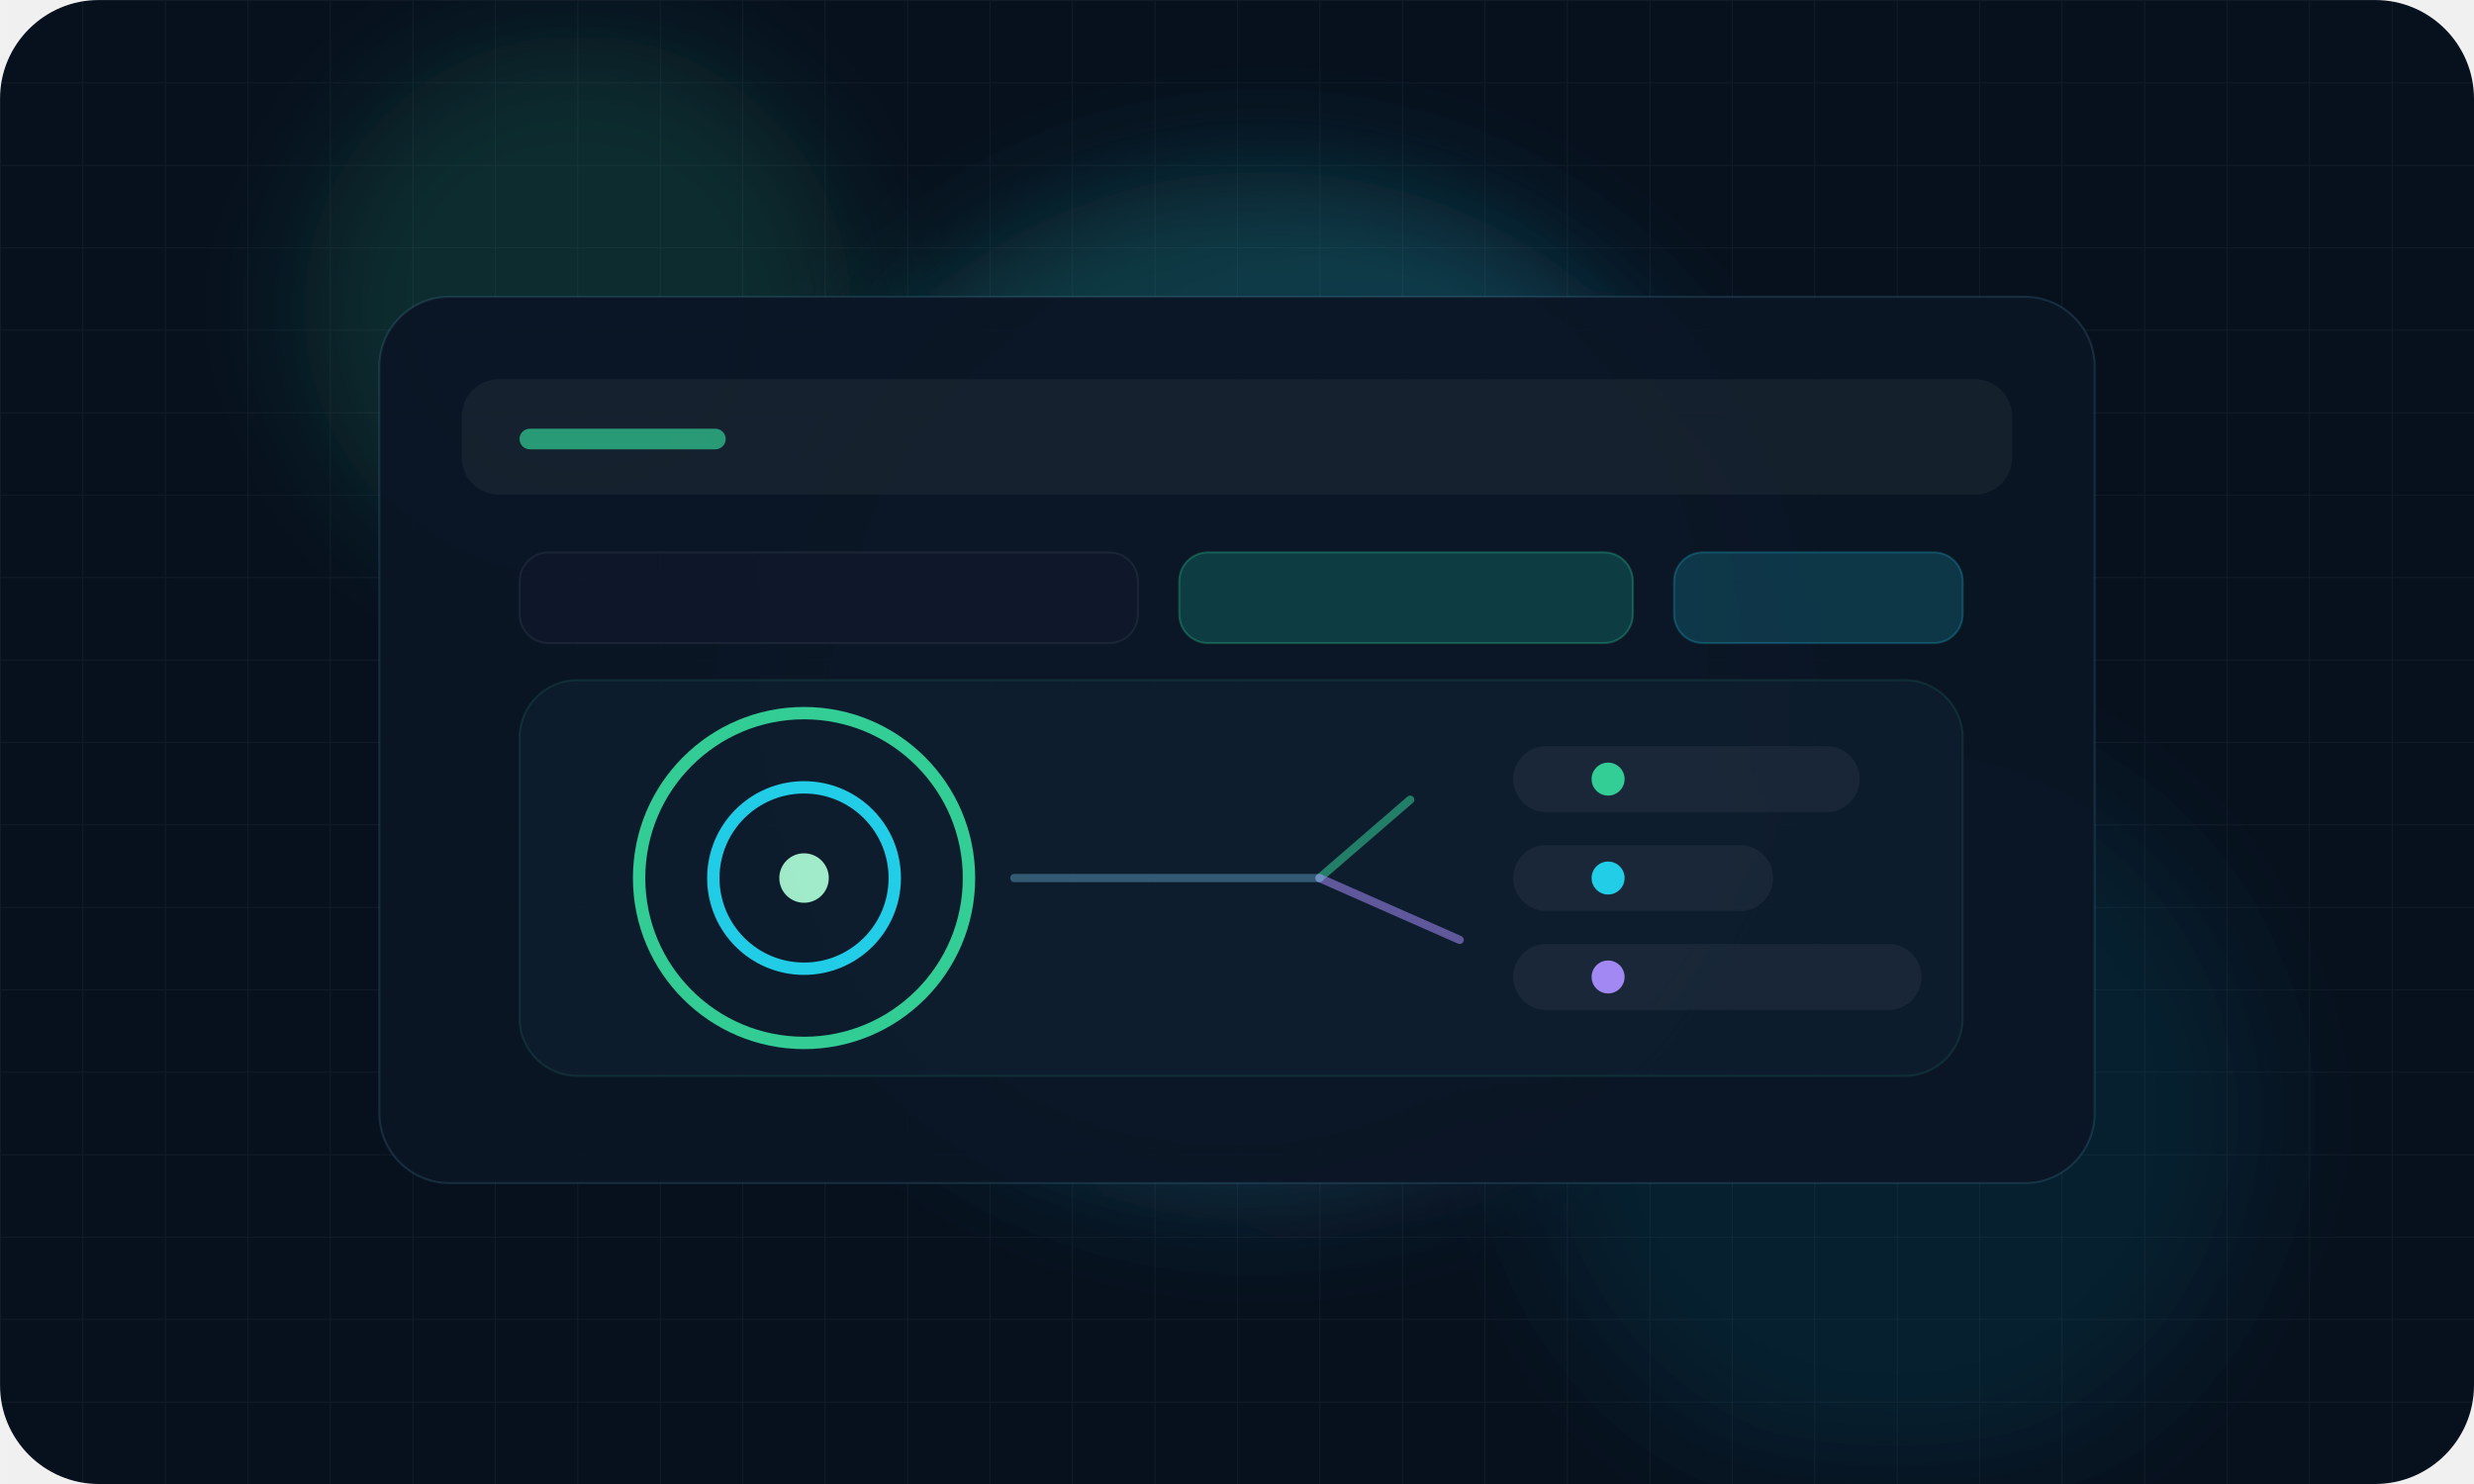
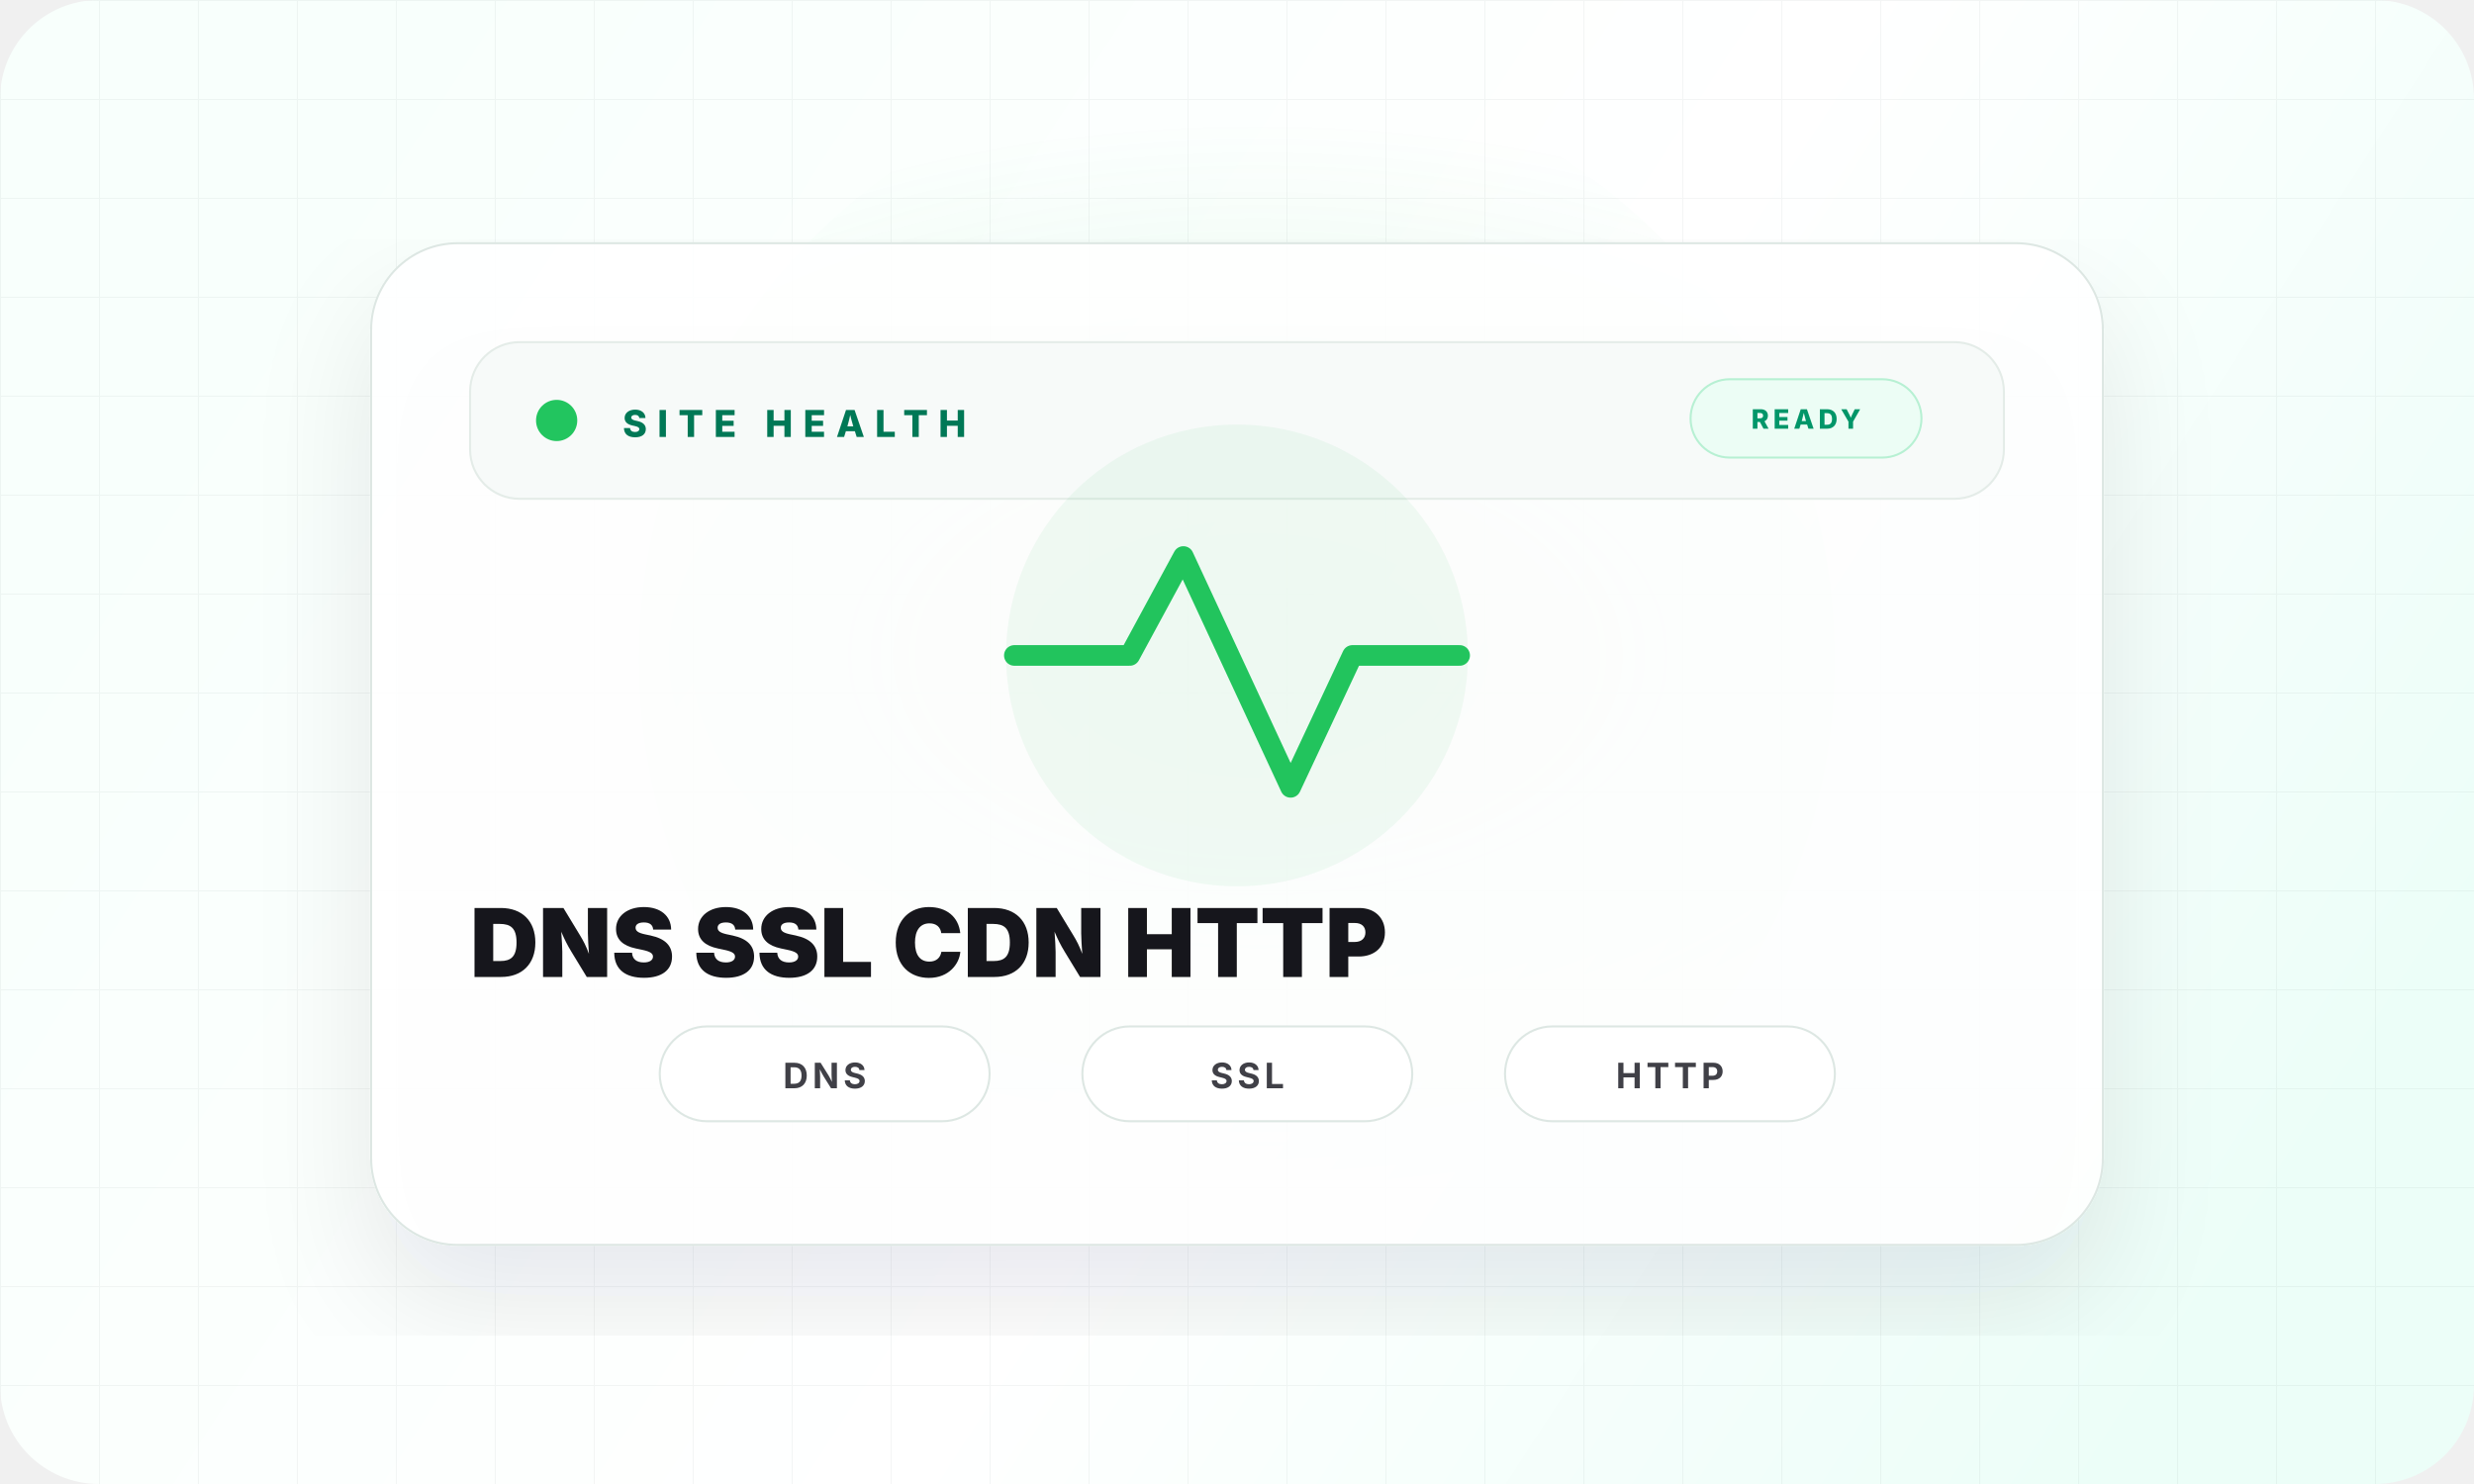
<svg xmlns="http://www.w3.org/2000/svg" width="1200" height="720" viewBox="0 0 1200 720" fill="none">
-   <rect width="1200" height="720" rx="48" fill="#07111E" />
  <defs>
-     <linearGradient id="g1" x1="160" y1="120" x2="1020" y2="620" gradientUnits="userSpaceOnUse">
-       <stop stop-color="#34D399" stop-opacity="0.18" />
-       <stop offset="0.5" stop-color="#22D3EE" stop-opacity="0.22" />
-       <stop offset="1" stop-color="#A78BFA" stop-opacity="0.10" />
+     <linearGradient id="bg" x1="150" y1="70" x2="1060" y2="660" gradientUnits="userSpaceOnUse">
+       <stop stop-color="#F8FFFC" />
+       <stop offset="0.55" stop-color="#FFFFFF" />
+       <stop offset="1" stop-color="#ECFEF8" />
    </linearGradient>
-     <filter id="blur" x="-20%" y="-20%" width="140%" height="140%">
-       <feGaussianBlur stdDeviation="26" />
+     <radialGradient id="halo" cx="0" cy="0" r="1" gradientUnits="userSpaceOnUse" gradientTransform="translate(610 318) rotate(90) scale(260 440)">
+       <stop stop-color="#22C55E" stop-opacity="0.16" />
+       <stop offset="1" stop-color="#22C55E" stop-opacity="0" />
+     </radialGradient>
+     <pattern id="grid" width="48" height="48" patternUnits="userSpaceOnUse">
+       <path d="M48 0H0V48" fill="none" stroke="#0F172A" stroke-opacity="0.045" stroke-width="1" />
+     </pattern>
+     <filter id="shadow" x="120" y="88" width="960" height="560" filterUnits="userSpaceOnUse" color-interpolation-filters="sRGB">
+       <feDropShadow dx="0" dy="28" stdDeviation="28" flood-color="#0F172A" flood-opacity="0.10" />
    </filter>
-     <pattern id="grid" width="40" height="40" patternUnits="userSpaceOnUse">
-       <path d="M 40 0 L 0 0 0 40" fill="none" stroke="#FFFFFF" stroke-opacity="0.04" stroke-width="1" />
-     </pattern>
  </defs>
-   <rect width="1200" height="720" fill="url(#grid)" />
-   <circle cx="280" cy="150" r="132" fill="#34D399" fill-opacity="0.14" filter="url(#blur)" />
-   <circle cx="918" cy="540" r="176" fill="#22D3EE" fill-opacity="0.08" filter="url(#blur)" />
-   <circle cx="612" cy="332" r="248" fill="url(#g1)" filter="url(#blur)" />
-   <g opacity="0.96">
-     <rect x="184" y="144" width="832" height="430" rx="34" fill="#0A1524" stroke="#7DD3FC" stroke-opacity="0.14" />
-     <rect x="224" y="184" width="752" height="56" rx="18" fill="#FFFFFF" fill-opacity="0.05" />
-     <rect x="252" y="208" width="100" height="10" rx="5" fill="#34D399" fill-opacity="0.7" />
-     <rect x="252" y="268" width="300" height="44" rx="14" fill="#0F172A" stroke="#FFFFFF" stroke-opacity="0.06" />
-     <rect x="572" y="268" width="220" height="44" rx="14" fill="#14B8A6" fill-opacity="0.24" stroke="#34D399" stroke-opacity="0.30" />
-     <rect x="812" y="268" width="140" height="44" rx="14" fill="#22D3EE" fill-opacity="0.18" stroke="#22D3EE" stroke-opacity="0.24" />
-     <rect x="252" y="330" width="700" height="192" rx="28" fill="#0E1C2D" stroke="#34D399" stroke-opacity="0.12" />
-     <circle cx="390" cy="426" r="80" stroke="#34D399" stroke-width="6" />
-     <circle cx="390" cy="426" r="44" stroke="#22D3EE" stroke-width="6" />
-     <circle cx="390" cy="426" r="12" fill="#A7F3D0" />
-     <path d="M492 426H640" stroke="#7DD3FC" stroke-opacity="0.35" stroke-width="4" stroke-linecap="round" />
-     <path d="M640 426L684 388" stroke="#34D399" stroke-opacity="0.55" stroke-width="4" stroke-linecap="round" />
-     <path d="M640 426L708 456" stroke="#A78BFA" stroke-opacity="0.55" stroke-width="4" stroke-linecap="round" />
-     <rect x="734" y="362" width="168" height="32" rx="16" fill="#FFFFFF" fill-opacity="0.05" />
-     <rect x="734" y="410" width="126" height="32" rx="16" fill="#FFFFFF" fill-opacity="0.05" />
-     <rect x="734" y="458" width="198" height="32" rx="16" fill="#FFFFFF" fill-opacity="0.05" />
-     <circle cx="780" cy="378" r="8" fill="#34D399" />
-     <circle cx="780" cy="426" r="8" fill="#22D3EE" />
-     <circle cx="780" cy="474" r="8" fill="#A78BFA" />
+   <rect width="1200" height="720" rx="48" fill="url(#bg)" />
+   <rect width="1200" height="720" rx="48" fill="url(#grid)" />
+   <circle cx="600" cy="320" r="290" fill="url(#halo)" />
+   <g filter="url(#shadow)">
+     <rect x="180" y="118" width="840" height="486" rx="42" fill="#FFFFFF" fill-opacity="0.90" stroke="#DDE7E3" />
+     <rect x="228" y="166" width="744" height="76" rx="24" fill="#F7FAF9" stroke="#E4ECE8" />
+     <circle cx="270" cy="204" r="10" fill="#22C55E" />
+     <text x="302" y="212" font-family="Inter, ui-sans-serif, system-ui" font-size="18" font-weight="800" letter-spacing="5" fill="#047857">SITE HEALTH</text>
+     <text x="228" y="474" font-family="Inter, ui-sans-serif, system-ui" font-size="46" font-weight="900" fill="#18181B">DNS SSL CDN HTTP</text>
+     <rect x="820" y="184" width="112" height="38" rx="19" fill="#ECFDF5" stroke="#B7F0D3" />
+     <text x="876" y="208" text-anchor="middle" font-family="Inter, ui-sans-serif, system-ui" font-size="13" font-weight="800" letter-spacing="2" fill="#059669">READY</text>
+     <path d="M492 318H548L574 270L626 382L656 318H708" stroke="#22C55E" stroke-width="10" stroke-linecap="round" stroke-linejoin="round" />
+     <circle cx="600" cy="318" r="112" fill="#22C55E" fill-opacity="0.06" />
+     <g>
+       <rect x="320" y="498" width="160" height="46" rx="23" fill="#FFFFFF" stroke="#DDE7E3" />
+       <text x="400" y="528" text-anchor="middle" font-family="Inter, ui-sans-serif, system-ui" font-size="17" font-weight="700" fill="#3F3F46" letter-spacing="2">DNS</text>
+     </g>
+     <g>
+       <rect x="525" y="498" width="160" height="46" rx="23" fill="#FFFFFF" stroke="#DDE7E3" />
+       <text x="605" y="528" text-anchor="middle" font-family="Inter, ui-sans-serif, system-ui" font-size="17" font-weight="700" fill="#3F3F46" letter-spacing="2">SSL</text>
+     </g>
+     <g>
+       <rect x="730" y="498" width="160" height="46" rx="23" fill="#FFFFFF" stroke="#DDE7E3" />
+       <text x="810" y="528" text-anchor="middle" font-family="Inter, ui-sans-serif, system-ui" font-size="17" font-weight="700" fill="#3F3F46" letter-spacing="2">HTTP</text>
+     </g>
  </g>
</svg>
